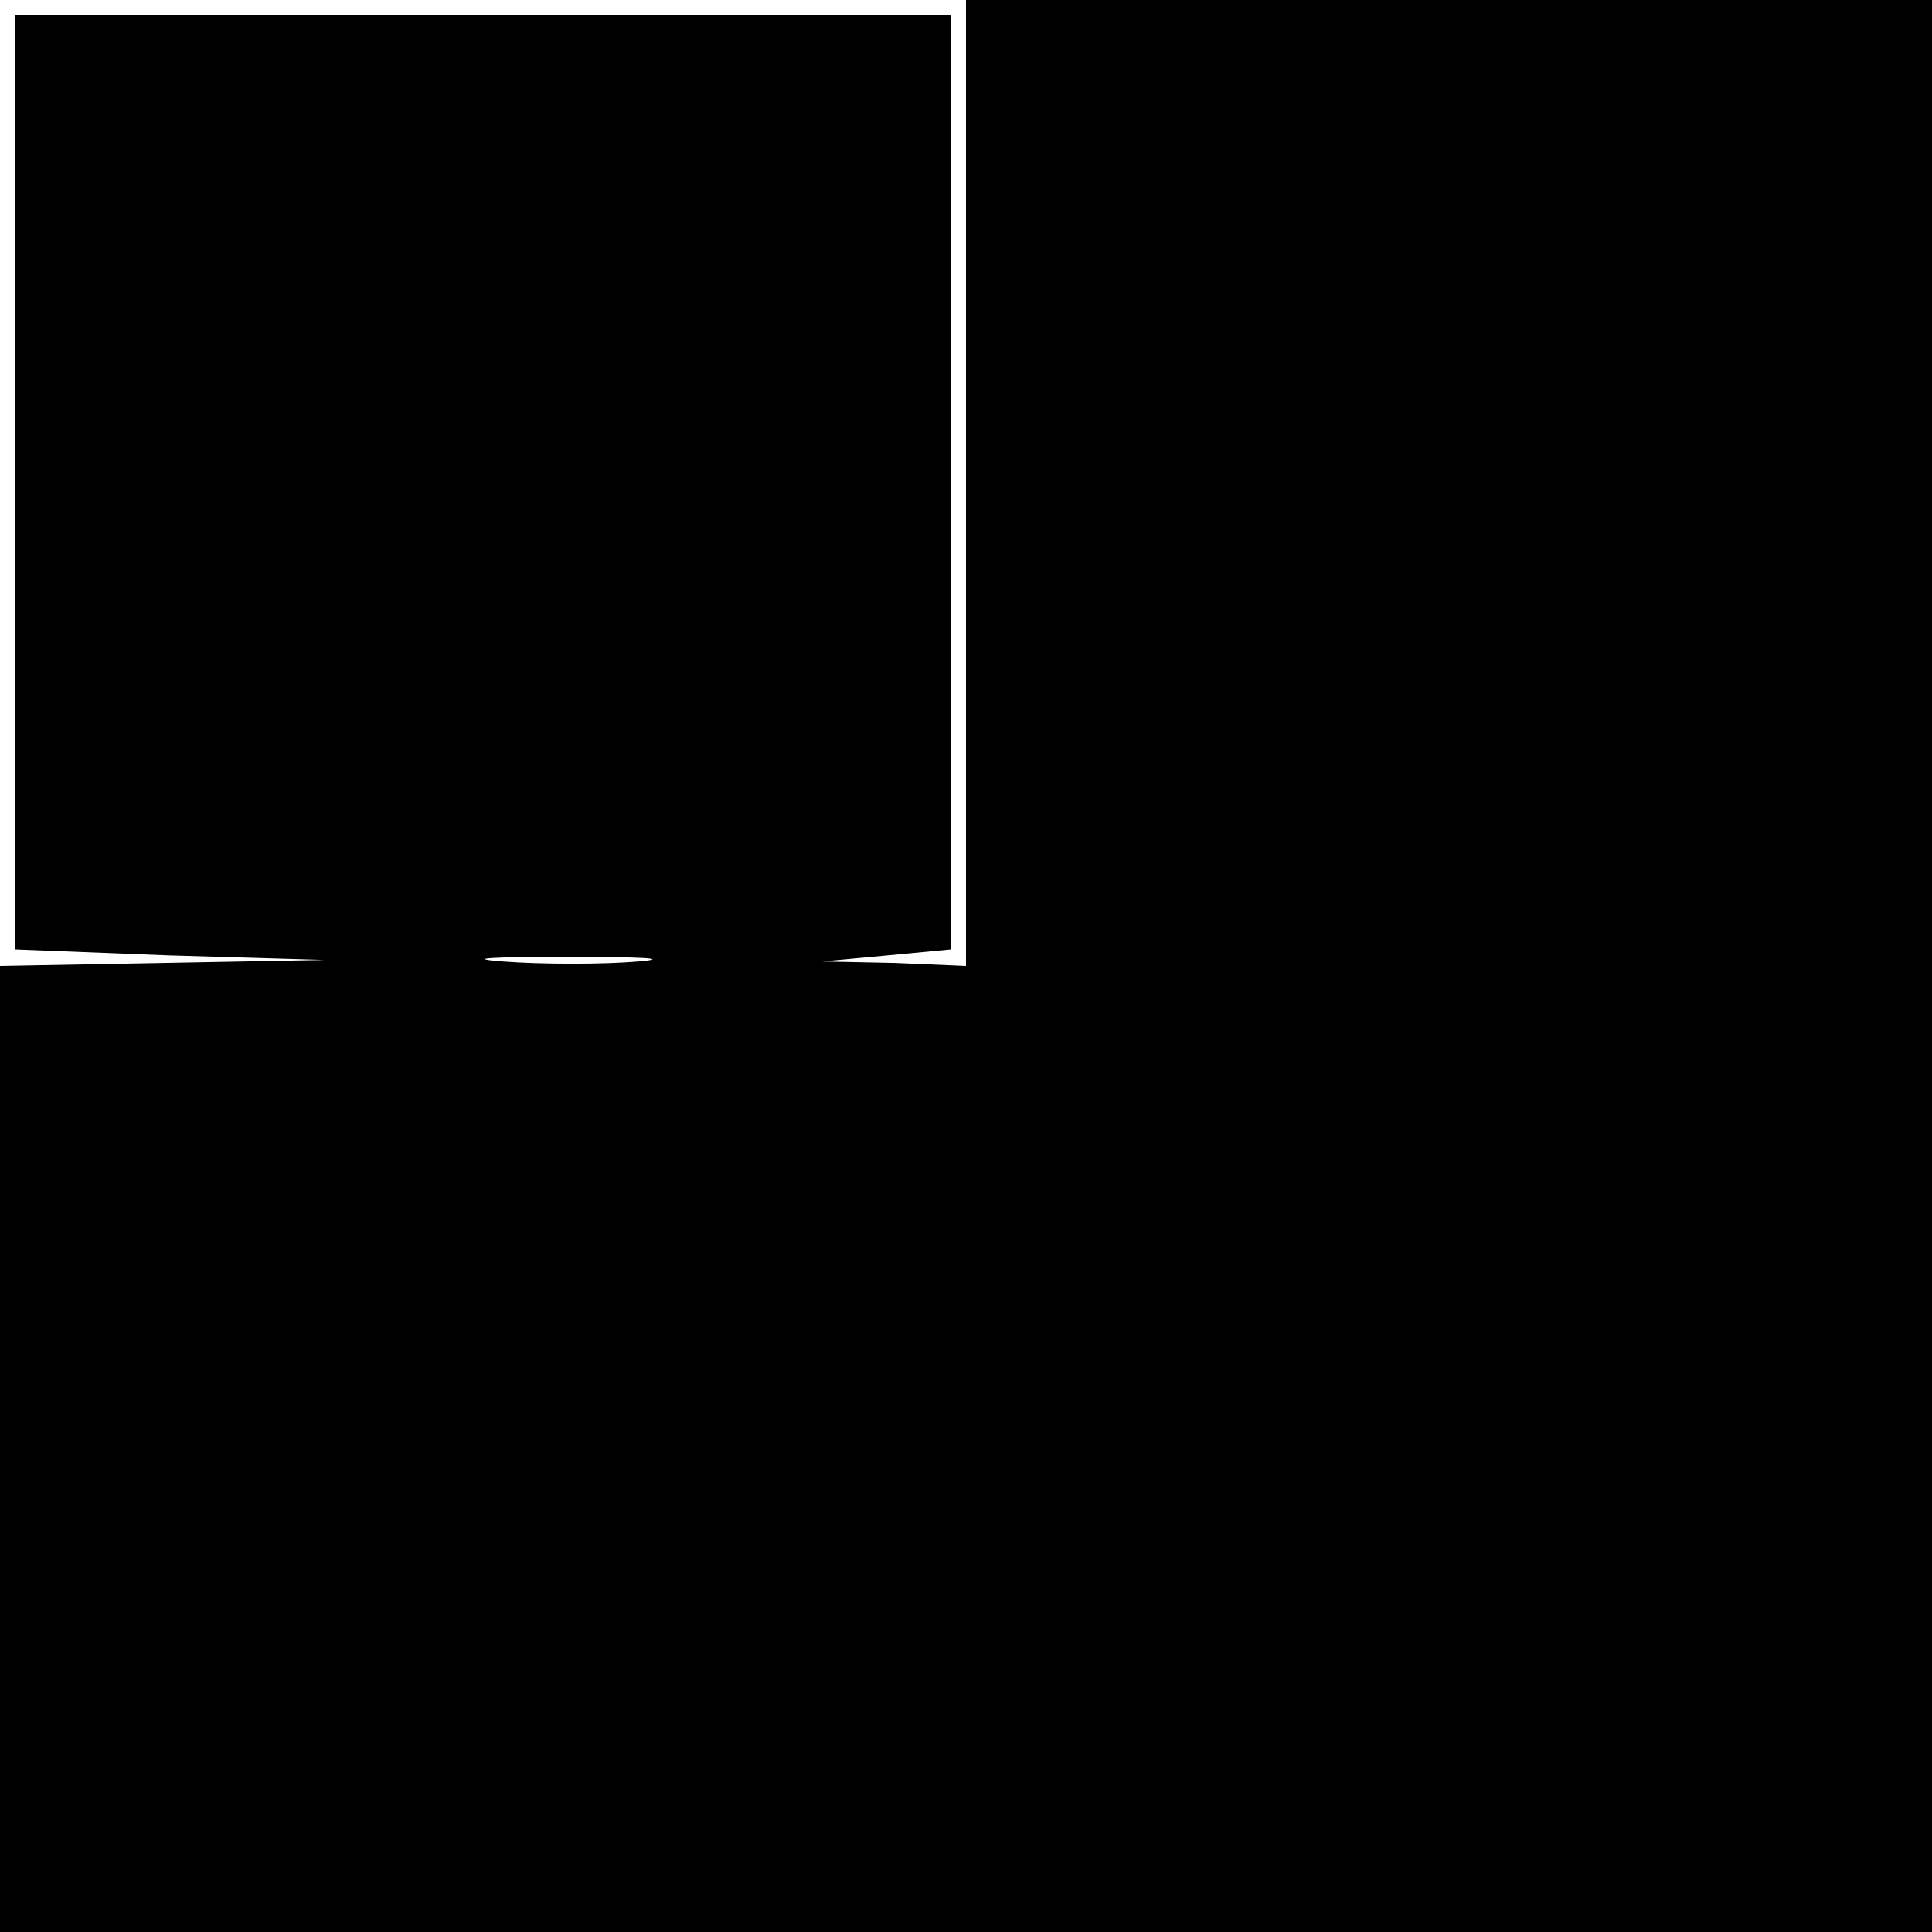
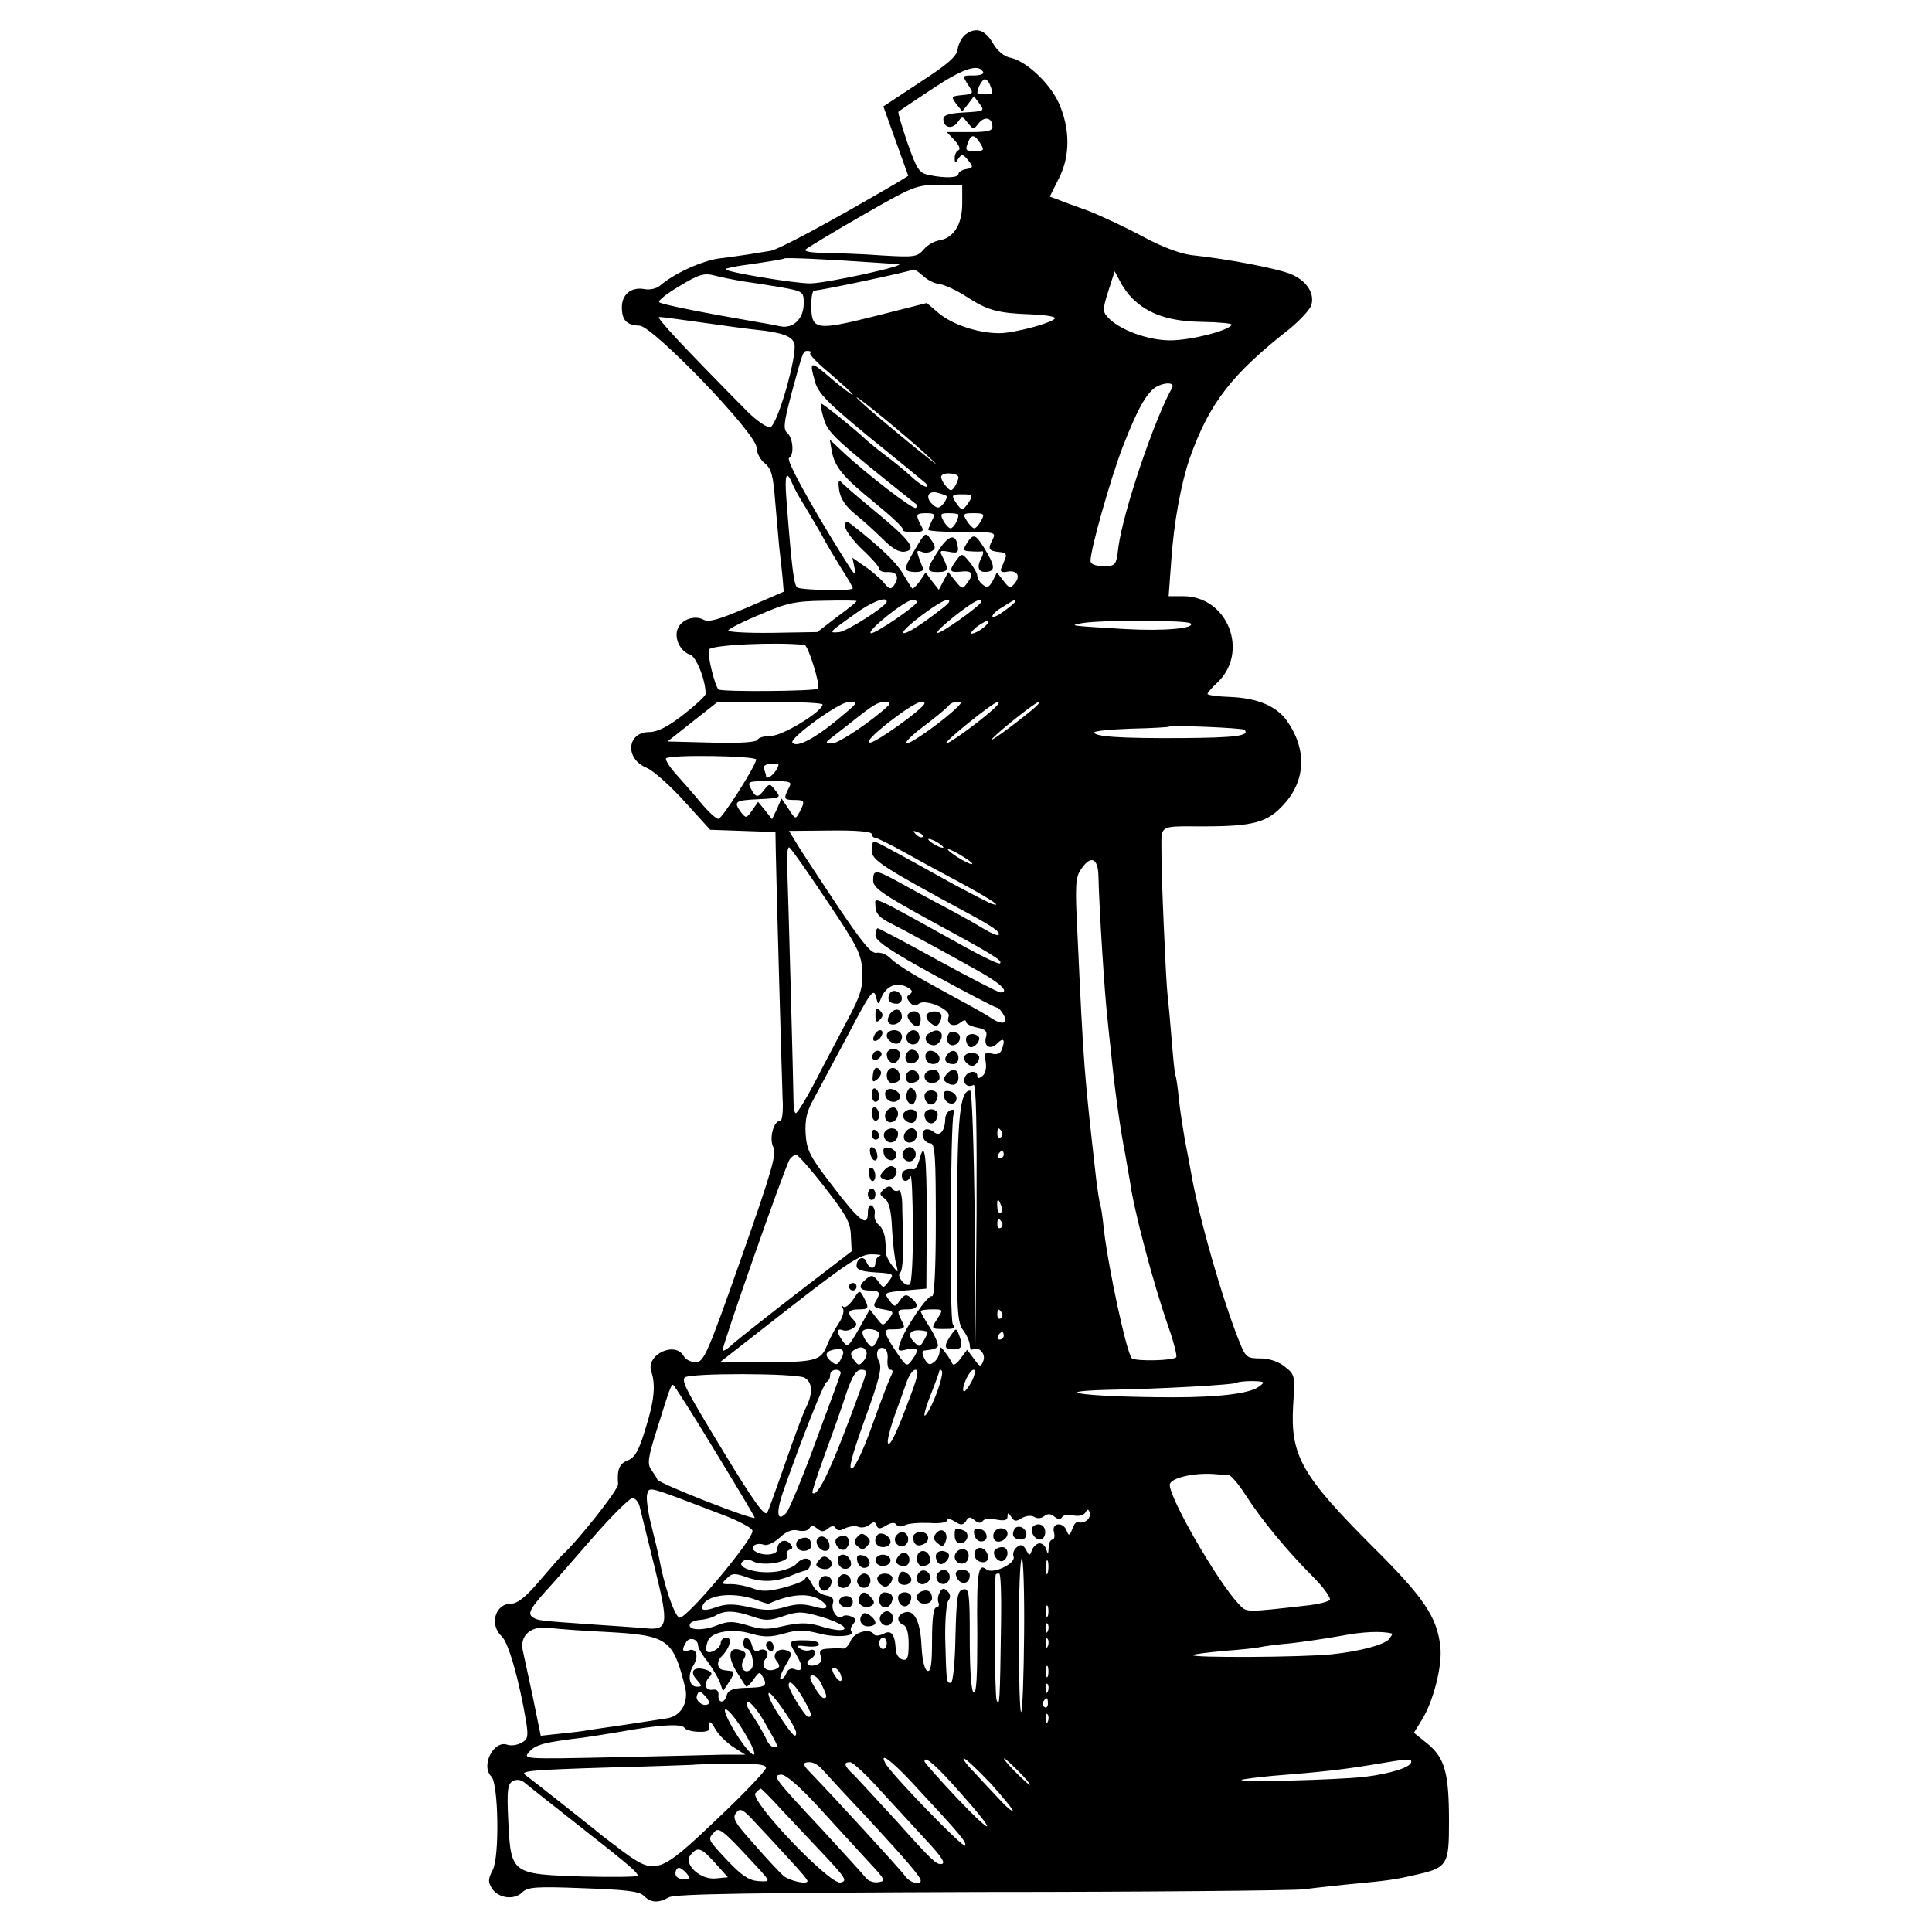
- <svg xmlns="http://www.w3.org/2000/svg" version="1.0" width="128pt" height="128pt" viewBox="0 0 128 128" preserveAspectRatio="xMidYMid meet">
-   <g transform="translate(0,128) scale(0.1,-0.1)" fill="#000000" stroke="none">
-     <path d="M640 960 l0 -320 -47 2 -48 1 43 4 42 4 0 310 0 309 -310 0 -310 0 0 -310 0 -309 102 -4 103 -3 -107 -2 -108 -2 0 -320 0 -320 640 0 640 0 0 640 0 640 -320 0 -320 0 0 -320z m-217 -317 c-23 -2 -64 -2 -90 0 -26 2 -7 3 42 3 50 0 71 -1 48 -3z" />
+ <svg xmlns="http://www.w3.org/2000/svg" version="1.0" width="512pt" height="512pt" viewBox="0 0 512 512" preserveAspectRatio="xMidYMid meet">
+   <g transform="translate(0,512) scale(0.1,-0.1)" fill="#000000" stroke="none">
+     <path d="M2558 5028 c-9 -7 -18 -24 -20 -38 -2 -19 -26 -40 -100 -88 l-97 -64 33 -92 33 -92 -31 -19 c-181 -106 -314 -177 -335 -180 -14 -2 -39 -6 -56 -9 -16 -2 -52 -8 -80 -11 -47 -7 -119 -40 -156 -72 -9 -8 -28 -12 -42 -9 -34 6 -59 -14 -59 -48 0 -34 12 -48 47 -49 37 -3 308 -284 310 -323 0 -14 10 -33 22 -42 17 -14 22 -32 27 -97 4 -44 9 -100 11 -125 3 -25 7 -61 9 -82 l3 -36 -97 -42 c-75 -32 -102 -40 -116 -32 -25 13 -61 -1 -69 -27 -8 -25 9 -58 34 -66 16 -5 41 -67 41 -104 0 -5 -27 -30 -59 -55 -41 -32 -69 -46 -90 -46 -60 0 -66 -71 -7 -95 17 -7 62 -47 100 -89 l68 -75 86 -3 87 -3 1 -55 c1 -64 15 -567 18 -652 2 -32 -1 -58 -6 -58 -18 0 -30 -47 -19 -69 10 -18 -3 -63 -85 -296 -89 -253 -99 -275 -120 -275 -13 0 -27 7 -32 16 -23 41 -101 4 -86 -41 12 -35 8 -78 -16 -153 -17 -57 -28 -75 -46 -82 -23 -9 -29 -24 -26 -63 2 -14 -110 -154 -147 -187 -4 -3 -30 -33 -60 -68 -37 -44 -60 -62 -77 -62 -42 0 -58 -56 -24 -87 18 -17 47 -120 65 -230 5 -35 4 -43 -14 -52 -11 -6 -27 -8 -36 -5 -36 14 -72 -55 -43 -84 19 -19 22 -211 4 -247 -13 -25 -13 -33 -2 -50 17 -26 59 -31 80 -10 14 14 36 16 161 11 113 -4 149 -8 161 -20 19 -19 38 -20 67 -4 16 9 226 12 827 14 443 0 828 4 855 7 28 4 79 9 115 13 106 10 123 12 175 24 92 20 95 26 95 143 0 129 -11 168 -57 206 l-36 29 21 34 c31 50 55 145 49 194 -8 78 -44 131 -177 263 -190 190 -221 243 -213 377 5 79 5 81 -22 102 -17 14 -42 22 -65 22 -35 0 -39 3 -55 43 -45 111 -110 338 -129 452 -3 17 -10 54 -16 84 -5 30 -13 79 -16 110 -3 31 -7 58 -9 61 -2 3 -6 46 -10 95 -4 50 -9 104 -11 120 -4 30 -17 327 -16 375 0 76 -10 70 110 70 134 0 171 10 215 59 58 64 60 146 8 220 -28 40 -79 61 -150 64 -34 1 -61 5 -61 8 0 3 11 16 25 29 87 81 29 230 -89 230 l-39 0 7 95 c7 102 26 204 49 271 52 146 111 222 264 342 28 23 54 51 58 63 10 32 -13 66 -55 83 -37 15 -168 40 -263 50 -30 4 -79 22 -130 50 -45 24 -109 54 -142 67 -33 12 -70 25 -81 30 l-22 8 24 48 c31 60 30 134 -1 202 -25 53 -86 109 -127 118 -17 3 -35 18 -47 39 -21 36 -46 43 -73 22z m47 -98 c4 -6 -7 -10 -25 -10 -30 0 -30 0 -15 -24 16 -24 16 -25 -15 -28 -29 -3 -30 -4 -16 -23 l16 -20 16 20 15 20 15 -20 c14 -19 13 -20 -41 -23 -39 -2 -55 -7 -55 -17 0 -23 22 -29 37 -10 13 18 13 18 28 -1 15 -18 15 -18 29 0 16 19 36 14 36 -10 0 -11 -14 -14 -60 -14 l-61 0 21 -22 c12 -13 16 -24 10 -26 -5 -2 -10 -11 -10 -20 0 -15 2 -15 10 -2 9 13 12 12 26 -5 14 -18 13 -20 -5 -23 -12 -2 -21 -8 -21 -13 0 -10 -34 -12 -77 -3 -27 5 -33 14 -58 85 -15 44 -26 81 -24 83 2 2 42 29 89 60 81 54 122 68 135 46z m19 -36 c9 -23 8 -24 -14 -24 -11 0 -20 2 -20 4 0 12 13 36 20 36 4 0 11 -7 14 -16z m-26 -154 c11 -18 10 -20 -13 -20 -27 0 -28 1 -19 24 8 21 17 20 32 -4z m-48 -159 c0 -56 -23 -92 -61 -98 -13 -2 -32 -13 -41 -24 -17 -20 -25 -21 -110 -16 -51 4 -120 6 -153 7 -36 0 -55 4 -50 9 6 5 73 46 150 90 134 77 143 81 203 81 l62 0 0 -49z m-245 -156 c28 -2 61 -4 75 -5 31 -2 -181 -49 -231 -51 -39 -1 -233 31 -226 38 2 2 17 5 33 8 92 13 119 18 122 20 3 3 113 -2 227 -10z m186 -58 c13 -2 46 -17 73 -35 54 -35 82 -42 168 -45 31 -1 60 -5 63 -9 9 -9 -103 -41 -147 -41 -55 0 -122 22 -159 52 l-33 28 -138 -35 c-156 -39 -168 -37 -168 29 0 22 3 39 8 39 18 0 256 51 260 55 3 3 15 -4 27 -15 12 -12 33 -22 46 -23z m-526 8 c22 -3 68 -10 103 -16 61 -11 62 -12 62 -43 0 -40 -27 -67 -61 -61 -13 3 -40 8 -59 11 -140 24 -256 47 -263 53 -4 4 20 23 54 43 51 31 65 35 92 28 18 -5 50 -11 72 -15z m1035 -45 c43 -43 100 -62 186 -63 46 -1 81 -4 78 -8 -10 -16 -109 -41 -163 -41 -59 0 -135 28 -165 61 -14 15 -14 22 1 69 l17 53 14 -26 c7 -15 22 -35 32 -45z m-1138 -65 c57 -8 121 -17 143 -19 67 -7 94 -17 100 -36 9 -29 -45 -219 -64 -222 -8 -2 -36 17 -61 42 -172 174 -243 250 -233 250 7 0 59 -7 115 -15z m285 -81 c-3 -3 21 -28 54 -55 32 -28 59 -52 59 -55 0 -3 -25 16 -55 41 -59 51 -61 50 -45 -7 9 -31 34 -56 142 -145 73 -59 139 -113 147 -120 9 -7 11 -13 6 -13 -6 0 -24 12 -41 28 -16 15 -46 39 -66 54 -20 15 -42 33 -50 40 -28 27 -116 98 -121 98 -3 0 -1 -16 5 -36 11 -41 25 -54 247 -231 2 -2 2 -6 -2 -9 -6 -6 -130 89 -195 150 l-33 31 5 -29 c8 -44 30 -70 115 -139 44 -36 77 -67 74 -71 -4 -3 8 -6 26 -6 28 0 31 2 21 19 -14 28 -13 31 15 31 22 0 24 -3 15 -19 -5 -11 -10 -22 -10 -25 0 -3 41 -6 90 -6 89 0 90 0 80 -21 -13 -24 -10 -29 19 -32 15 -1 20 -6 15 -17 -3 -8 -8 -20 -11 -27 -3 -8 3 -11 16 -8 26 5 37 -11 20 -31 -11 -14 -15 -13 -30 7 l-17 22 -11 -22 c-10 -18 -15 -20 -27 -10 -8 6 -14 17 -14 23 0 6 -9 22 -20 36 -20 24 -21 25 -35 6 -21 -28 -19 -34 10 -31 31 4 37 -5 19 -29 -13 -18 -14 -18 -32 4 l-19 24 -13 -24 -12 -23 -18 23 -17 23 -16 -24 c-9 -12 -18 -21 -20 -18 -2 2 -13 20 -25 40 -18 30 -59 69 -134 128 -16 12 -18 11 -18 -5 0 -9 20 -36 45 -60 25 -23 45 -46 45 -51 0 -6 10 -10 22 -9 25 1 32 -13 18 -34 -9 -13 -13 -12 -28 6 -9 11 -32 31 -50 43 l-33 23 6 -29 c5 -22 0 -18 -25 22 -94 150 -157 266 -149 271 14 8 11 52 -4 66 -12 10 -10 27 10 103 32 118 31 115 44 115 7 0 10 -3 6 -6z m959 -92 c-47 -84 -129 -326 -142 -421 -6 -50 -7 -51 -40 -51 -22 0 -34 5 -34 14 0 31 53 217 85 301 43 110 68 153 98 164 23 9 40 5 33 -7z m-651 -177 c33 -31 34 -32 5 -9 -76 60 -190 156 -190 161 0 5 130 -101 185 -152z m85 -60 c0 -5 -5 -17 -10 -25 -9 -13 -12 -12 -25 4 -8 10 -13 22 -10 25 6 11 45 7 45 -4z m-440 -17 c5 -13 21 -41 35 -63 13 -22 34 -57 45 -77 11 -21 34 -59 50 -85 17 -26 30 -49 30 -52 0 -8 -135 -5 -147 2 -9 6 -15 52 -29 235 -5 65 0 78 16 40z m408 -32 c3 -3 -1 -12 -8 -21 -10 -12 -16 -13 -26 -4 -22 18 -17 38 7 34 12 -3 24 -7 27 -9z m60 -16 c-7 -11 -15 -20 -18 -20 -3 0 -11 9 -18 20 -11 18 -10 20 18 20 28 0 29 -2 18 -20z m-28 -34 c0 -13 -13 -36 -21 -36 -4 0 -13 9 -19 20 -9 18 -8 20 15 20 14 0 25 -2 25 -4z m60 -16 c-6 -11 -14 -20 -18 -20 -4 0 -13 9 -20 20 -11 18 -10 20 18 20 28 0 30 -2 20 -20z m-330 -213 c0 -2 -23 -21 -52 -42 l-52 -40 -118 -2 c-65 -1 -118 2 -118 6 0 4 37 23 83 42 71 31 94 36 170 37 48 1 87 1 87 -1z m80 -1 c0 -12 -104 -78 -125 -81 -30 -3 -30 -2 38 46 44 33 87 50 87 35z m80 -1 c0 -10 -112 -86 -122 -83 -13 5 91 88 110 88 6 0 12 -2 12 -5z m70 -15 c-56 -44 -101 -73 -106 -67 -8 7 98 87 116 87 10 0 7 -7 -10 -20z m100 15 c0 -9 -111 -88 -116 -82 -3 3 19 23 48 46 49 38 68 48 68 36z m90 1 c0 -3 -13 -14 -30 -26 -16 -12 -30 -18 -30 -13 0 5 12 16 28 25 30 19 32 20 32 14z m-86 -71 c-10 -8 -23 -14 -29 -14 -5 -1 1 8 15 19 14 10 27 17 29 14 3 -2 -4 -11 -15 -19z m551 13 c14 -13 -69 -21 -174 -15 -150 9 -150 9 -111 16 47 8 277 8 285 -1z m-1023 -57 c10 -1 43 -109 36 -116 -7 -7 -258 -9 -264 -2 -10 10 -31 96 -25 106 8 12 174 20 253 12z m48 -158 c-1 -19 -106 -83 -136 -83 -18 0 -34 -5 -36 -10 -2 -7 -46 -10 -121 -8 l-118 3 67 53 66 52 139 0 c76 0 139 -3 139 -7z m60 -23 c-73 -63 -128 -94 -140 -78 -9 11 124 108 150 108 24 0 24 -1 -10 -30z m115 21 c-40 -39 -132 -101 -149 -101 -19 1 -19 2 -5 13 9 7 31 24 50 39 64 51 74 57 94 58 12 0 15 -3 10 -9z m95 5 c0 -12 -132 -107 -145 -104 -10 2 10 22 52 55 59 46 93 63 93 49z m88 -9 c-36 -36 -122 -97 -135 -97 -8 0 12 21 46 46 33 25 63 50 66 55 4 5 13 9 21 9 13 0 13 -2 2 -13z m96 -5 c-36 -33 -117 -92 -126 -92 -12 0 124 109 136 110 6 0 1 -8 -10 -18z m99 -5 c-55 -45 -118 -90 -103 -74 24 25 114 96 123 97 5 0 -4 -10 -20 -23z m565 -51 c15 -16 -23 -21 -166 -22 -165 -1 -232 4 -232 15 0 4 44 8 97 10 54 1 99 4 100 5 5 5 195 -3 201 -8z m-1294 -79 c-3 -20 -90 -156 -100 -157 -7 0 -27 19 -47 43 -19 23 -49 57 -66 76 -17 19 -28 37 -26 41 7 11 240 7 239 -3z m53 -28 c-11 -17 -27 -26 -27 -15 0 2 -2 10 -5 18 -3 8 3 13 19 14 22 2 23 0 13 -17z m33 -48 c-14 -28 -13 -31 15 -31 28 0 29 -3 14 -32 -11 -20 -11 -20 -29 8 l-19 28 -12 -28 -13 -27 -18 23 -19 23 -16 -23 c-15 -21 -16 -21 -29 -5 -21 29 -17 32 46 35 59 3 61 4 45 23 -14 19 -16 19 -29 3 -17 -23 -23 -23 -36 2 -10 19 -8 20 50 20 57 0 60 -1 50 -19z m220 -121 c0 -5 4 -10 9 -10 4 0 41 -18 82 -41 41 -23 108 -59 149 -81 77 -42 112 -65 75 -52 -11 5 -54 27 -95 49 -171 95 -208 115 -214 115 -3 0 -6 -11 -6 -24 0 -25 27 -43 255 -166 67 -36 88 -51 81 -58 -3 -2 -20 5 -38 16 -18 11 -62 36 -98 55 -36 19 -90 48 -122 66 -67 37 -74 38 -74 8 0 -20 23 -36 154 -108 166 -90 190 -105 182 -112 -3 -3 -43 16 -90 42 -265 147 -240 135 -240 109 0 -17 10 -29 33 -41 42 -21 178 -95 250 -136 52 -30 72 -51 48 -51 -5 0 -79 38 -165 85 -85 47 -157 85 -160 85 -3 0 -6 -9 -6 -19 0 -14 39 -41 156 -105 86 -47 161 -86 165 -86 5 0 13 -9 19 -20 13 -24 -5 -27 -35 -7 -11 8 -54 32 -95 54 -107 58 -152 85 -172 105 -9 9 -25 15 -35 13 -14 -3 -39 28 -108 131 -49 74 -98 148 -107 164 l-17 28 110 1 c68 1 109 -3 109 -9z m135 -8 c-3 -3 -11 0 -18 7 -9 10 -8 11 6 5 10 -3 15 -9 12 -12z m55 -28 c0 -2 -9 0 -20 6 -11 6 -20 13 -20 16 0 2 9 0 20 -6 11 -6 20 -13 20 -16z m-308 -142 c82 -122 91 -141 93 -186 2 -43 -4 -64 -40 -131 -23 -44 -62 -117 -85 -162 -24 -46 -47 -83 -51 -83 -3 0 -6 12 -6 28 0 32 -14 553 -17 629 -1 29 1 50 6 47 5 -3 50 -67 100 -142z m360 118 c18 -11 29 -20 23 -20 -5 0 -23 9 -40 20 -39 26 -25 26 17 0z m359 -52 c2 -84 16 -311 24 -378 2 -19 6 -62 10 -95 8 -84 24 -200 37 -264 5 -30 11 -64 13 -75 10 -73 61 -267 102 -384 14 -40 23 -76 20 -79 -9 -9 -104 -11 -117 -3 -13 8 -63 239 -75 345 -3 32 -8 62 -10 65 -1 3 -6 32 -10 65 -32 284 -33 290 -50 658 -6 118 -5 141 9 162 26 40 46 32 47 -17z m-502 -297 c9 -6 10 -10 2 -16 -9 -5 -9 -10 0 -21 8 -10 15 -11 24 -4 17 14 86 -15 79 -34 -8 -20 14 -30 31 -16 9 7 15 8 15 2 0 -5 13 -12 29 -15 23 -5 28 -10 24 -25 -7 -26 12 -36 31 -16 16 16 21 8 10 -19 -3 -9 -13 -13 -26 -9 -18 4 -20 2 -16 -21 3 -16 0 -31 -8 -38 -10 -8 -14 -8 -14 0 0 16 -27 13 -33 -4 -7 -16 8 -29 23 -20 7 4 9 -112 8 -342 l-3 -348 -2 338 c-2 185 -7 337 -12 337 -27 0 -34 -68 -35 -337 -1 -249 1 -279 17 -299 9 -12 17 -30 17 -39 0 -9 4 -14 8 -11 16 9 35 -12 28 -30 -7 -18 -9 -17 -25 5 l-18 24 -18 -24 c-9 -13 -19 -19 -21 -13 -3 6 -11 20 -19 30 -12 16 -14 17 -15 3 0 -9 -6 -22 -14 -28 -12 -10 -17 -8 -26 8 -7 14 -7 21 0 22 25 3 29 4 35 11 3 3 -5 24 -19 47 -14 22 -26 43 -26 46 0 3 14 5 30 5 30 0 30 0 14 -25 -17 -26 -16 -27 16 -27 30 0 32 1 25 13 -9 13 -6 534 2 556 4 11 2 14 -8 11 -8 -3 -14 -13 -14 -24 -1 -32 -15 -47 -30 -34 -8 7 -19 9 -24 6 -14 -9 -2 -36 15 -36 12 0 14 -37 14 -206 0 -127 -4 -203 -10 -199 -10 6 -73 -86 -85 -125 -7 -21 -5 -22 19 -16 29 7 33 -1 13 -28 -13 -18 -15 -17 -34 10 -38 55 -44 71 -25 71 40 0 43 2 32 22 -14 28 -13 31 15 31 28 0 32 12 10 30 -13 11 -18 10 -30 -6 -13 -19 -14 -19 -29 1 -14 19 -13 20 42 25 l57 5 1 183 c0 171 -5 216 -20 157 -4 -14 -10 -24 -14 -24 -20 3 -32 -3 -32 -16 0 -18 16 -20 23 -2 3 6 6 -54 6 -135 1 -81 -3 -149 -8 -152 -12 -8 -37 24 -25 32 5 4 8 37 7 75 0 37 -2 85 -2 108 -1 22 -5 38 -10 34 -5 -3 -13 -1 -16 5 -5 8 -11 7 -22 -1 -13 -12 -13 -14 1 -25 12 -8 18 -32 20 -80 2 -38 7 -80 11 -94 6 -24 6 -24 -9 -6 -9 11 -16 25 -17 30 0 6 -2 24 -3 40 -1 15 -8 33 -17 40 -8 6 -13 18 -11 28 2 9 -2 19 -7 23 -7 4 -11 -4 -11 -19 0 -40 -22 -23 -95 73 -59 76 -67 93 -70 136 -2 37 3 60 20 90 12 22 53 99 91 170 59 113 69 127 75 105 6 -24 7 -24 14 -5 14 34 44 45 74 26z m246 -380 c3 -5 2 -12 -3 -15 -5 -3 -9 1 -9 9 0 17 3 19 12 6z m5 -61 c0 -5 -5 -10 -11 -10 -5 0 -7 5 -4 10 3 6 8 10 11 10 2 0 4 -4 4 -10z m-474 -87 c57 -73 68 -93 69 -128 l2 -41 -155 -119 c-85 -66 -161 -126 -168 -134 -8 -7 -17 -12 -19 -10 -4 5 165 487 178 507 5 6 12 12 17 12 4 0 39 -39 76 -87z m467 -48 c4 -8 3 -16 -1 -19 -4 -3 -9 4 -9 15 -2 23 3 25 10 4z m2 -44 c3 -5 2 -12 -3 -15 -5 -3 -9 1 -9 9 0 17 3 19 12 6z m-323 -89 c-7 -2 -12 -10 -12 -18 0 -19 -16 -18 -24 2 -7 18 -26 10 -26 -11 0 -10 16 -15 50 -17 49 -3 50 -4 36 -23 -15 -20 -15 -20 -29 0 -13 16 -17 17 -31 6 -23 -19 -20 -31 9 -31 27 0 30 -6 15 -30 -7 -12 -3 -16 21 -20 28 -5 29 -6 15 -25 -16 -20 -16 -20 -33 2 l-18 23 -29 -52 c-27 -47 -30 -50 -42 -33 -17 23 -18 36 -1 30 6 -3 19 -1 27 5 12 7 12 12 2 22 -19 19 -14 28 13 28 28 0 29 3 14 32 -11 20 -11 20 -28 -6 -10 -14 -21 -23 -26 -19 -4 5 -5 2 -1 -5 4 -6 -1 -24 -12 -40 -10 -15 -24 -41 -31 -59 -16 -39 -30 -43 -170 -43 l-113 0 183 143 c154 120 189 143 218 143 19 0 29 -2 23 -4z m323 -151 c3 -5 2 -12 -3 -15 -5 -3 -9 1 -9 9 0 17 3 19 12 6z m-325 -56 c0 -5 -5 -17 -10 -25 -8 -13 -11 -12 -24 5 -8 11 -12 23 -10 27 7 11 44 5 44 -7z m128 6 c1 -1 -2 -11 -9 -22 -10 -19 -13 -20 -26 -6 -25 24 -6 39 35 28z m202 -11 c0 -5 -5 -10 -11 -10 -5 0 -7 5 -4 10 3 6 8 10 11 10 2 0 4 -4 4 -10z m-431 -61 c-8 -16 -13 -18 -25 -8 -19 15 -18 27 4 32 26 6 33 -2 21 -24z m66 21 c4 -6 1 -18 -6 -26 -12 -14 -14 -14 -26 2 -10 14 -10 19 0 26 16 10 25 10 32 -2z m57 -24 c-1 -14 2 -26 8 -26 7 0 7 -6 1 -17 -5 -10 -27 -67 -48 -126 -21 -60 -45 -113 -54 -118 -12 -6 -3 29 32 127 39 107 47 139 39 155 -12 22 -4 42 13 36 7 -2 11 -16 9 -31z m-125 -38 c-2 -7 -32 -89 -67 -183 -34 -93 -69 -176 -76 -184 -24 -26 -28 -2 -10 52 49 140 109 292 117 295 5 2 9 10 9 18 0 8 7 14 16 14 9 0 14 -6 11 -12z m59 -25 c-80 -221 -119 -304 -133 -289 -2 1 13 47 33 102 20 54 46 127 57 162 15 44 26 62 39 62 16 0 16 -3 4 -37z m128 -29 c-39 -105 -56 -140 -61 -128 -2 7 6 38 17 70 12 33 27 74 33 92 6 17 16 32 23 32 10 0 6 -18 -12 -66z m70 9 c-9 -26 -23 -55 -31 -63 -7 -8 -2 14 12 50 14 35 25 66 25 69 0 2 3 2 6 -2 3 -3 -2 -27 -12 -54z m91 26 c-9 -17 -19 -29 -21 -26 -8 7 15 57 26 57 6 0 4 -13 -5 -31z m-443 10 c21 -12 23 -40 5 -77 -8 -15 -33 -83 -57 -152 -24 -69 -45 -127 -47 -129 -7 -9 -34 27 -114 159 -99 163 -112 187 -105 199 8 13 295 12 318 0z m1204 -24 c-24 -18 -106 -28 -226 -28 -131 0 -251 6 -255 13 -2 3 38 6 88 7 124 2 331 13 336 19 2 2 20 4 40 4 33 -1 35 -2 17 -15z m-1442 -169 c58 -95 106 -175 106 -178 0 -9 -255 91 -258 101 -1 4 -9 16 -16 26 -11 15 -9 32 15 107 33 106 37 118 43 118 2 0 52 -78 110 -174z m1362 -65 c7 -1 27 -25 45 -53 41 -64 108 -146 179 -217 29 -29 48 -57 44 -61 -5 -5 -29 -11 -54 -14 -178 -20 -165 -20 -189 5 -55 59 -181 277 -181 314 0 18 66 34 125 28 11 -1 25 -2 31 -2z m-1339 -106 c39 -15 74 -33 77 -41 7 -18 -174 -234 -193 -231 -13 2 -42 88 -54 157 -3 14 -12 53 -21 88 -9 35 -14 72 -11 82 7 21 -5 24 202 -55z m-222 23 c3 -13 21 -85 40 -162 38 -154 36 -167 -26 -161 -19 2 -81 6 -139 10 -141 10 -144 10 -158 19 -14 9 -8 22 33 68 17 18 72 81 124 141 51 59 100 107 107 107 7 0 16 -10 19 -22z m1184 -38 c-7 -5 -17 -6 -21 -4 -5 3 -12 -5 -16 -17 -7 -19 -10 -20 -15 -6 -9 25 -41 22 -34 -3 3 -11 1 -20 -4 -20 -5 0 -10 -10 -10 -22 -1 -17 -2 -19 -6 -5 -2 9 -10 17 -18 17 -7 0 -16 -8 -20 -17 -6 -17 -7 -17 -16 0 -8 14 -14 15 -24 7 -8 -6 -12 -17 -9 -25 7 -18 -55 -48 -72 -34 -22 18 -26 -8 -24 -172 0 -110 -2 -159 -10 -154 -6 4 -10 58 -10 141 0 124 -2 135 -17 132 -16 -3 -18 -18 -21 -126 -1 -70 -7 -122 -12 -122 -12 0 -12 2 -15 115 -1 50 3 96 8 103 7 9 6 17 -2 25 -9 9 -14 9 -20 -2 -5 -8 -7 -20 -4 -28 3 -7 0 -13 -6 -13 -7 0 -11 -30 -11 -86 0 -64 -3 -85 -12 -82 -8 3 -14 28 -16 68 -3 65 -20 97 -47 86 -19 -7 -19 -25 -1 -32 9 -4 14 -21 14 -50 0 -37 -3 -45 -16 -42 -9 2 -17 13 -18 25 -2 42 -12 55 -33 43 -11 -5 -22 -6 -25 -1 -11 17 -51 6 -61 -16 -5 -13 -14 -22 -20 -22 -5 1 -23 1 -38 0 -23 -1 -27 -5 -22 -20 4 -13 0 -20 -15 -24 -21 -5 -28 7 -10 18 15 9 12 28 -3 22 -8 -3 -20 -1 -28 5 -10 7 -5 8 19 5 17 -2 32 0 32 5 0 8 -12 11 -45 11 -34 0 -36 -4 -16 -36 21 -35 20 -50 -5 -40 -8 3 -17 -2 -20 -11 -3 -9 -10 -16 -15 -16 -4 0 1 16 12 35 19 32 19 35 4 41 -23 9 -42 -11 -26 -29 9 -12 8 -16 -5 -21 -24 -9 -40 9 -25 28 13 16 -1 32 -20 21 -6 -4 -13 2 -16 14 -6 24 -23 28 -23 6 0 -8 4 -15 9 -15 13 0 22 -43 12 -53 -16 -16 -32 2 -21 24 9 15 7 21 -5 25 -32 13 -39 -12 -15 -53 13 -21 25 -40 27 -42 2 -3 11 6 20 18 14 21 17 22 25 6 13 -23 6 -27 -46 -28 -34 -1 -46 -6 -50 -19 -5 -23 -24 -23 -22 0 1 11 -5 16 -16 14 -20 -3 -24 18 -7 35 8 8 5 13 -10 18 -32 10 -45 -4 -25 -26 15 -17 15 -19 1 -19 -21 0 -26 30 -9 57 15 25 7 47 -14 39 -16 -6 -18 3 -5 23 9 14 31 7 31 -10 0 -6 11 -25 25 -42 13 -18 28 -43 33 -56 l8 -23 17 26 c10 14 13 27 7 27 -5 1 -15 2 -22 3 -17 2 -21 22 -5 37 22 23 28 49 12 49 -8 0 -15 -6 -15 -14 0 -14 -29 -31 -37 -22 -3 2 -2 14 2 25 8 27 65 37 118 21 32 -9 49 -9 85 1 35 10 54 10 93 0 44 -12 99 -7 85 6 -3 4 -1 12 5 19 9 11 7 15 -5 20 -9 4 -20 4 -23 0 -11 -11 -31 14 -26 34 4 13 -1 19 -18 22 -12 2 -27 12 -33 23 -17 30 -17 30 -24 19 -4 -5 -30 -15 -58 -22 -39 -10 -57 -10 -80 -1 -16 6 -41 11 -57 11 -25 -1 -26 1 -11 15 13 14 21 14 48 5 42 -16 79 -15 119 1 18 8 37 14 42 15 6 0 11 8 13 16 4 20 -22 21 -38 1 -6 -7 -30 -17 -53 -20 -49 -7 -106 10 -90 26 7 7 17 8 29 1 28 -14 101 -1 90 17 -4 5 0 11 6 14 10 3 10 7 1 17 -13 14 -33 5 -33 -16 0 -15 -37 -19 -59 -5 -17 11 3 25 24 17 8 -3 27 6 41 19 18 17 34 23 49 19 13 -3 26 -1 30 6 5 8 10 8 21 -1 11 -9 17 -9 28 0 10 8 16 9 21 1 4 -7 12 -7 25 0 10 5 26 7 34 4 9 -4 23 -1 30 5 11 9 15 9 19 -1 3 -10 9 -11 25 -1 13 8 23 9 27 3 4 -6 13 -7 23 -2 9 5 38 7 65 6 26 -2 47 1 47 7 0 5 9 4 20 -3 17 -11 22 -10 30 1 7 12 11 12 23 2 10 -8 17 -8 21 -2 4 6 20 8 36 4 22 -4 30 -2 30 8 0 11 2 11 10 -1 7 -12 13 -13 28 -3 11 6 24 8 33 3 8 -5 19 -4 26 2 9 7 17 7 27 -1 10 -8 16 -9 21 -1 3 5 17 7 30 4 13 -3 26 0 31 7 6 11 9 10 12 0 2 -7 -2 -17 -9 -21z m-165 -300 c-1 -110 -4 -203 -8 -207 -3 -3 -6 87 -6 200 0 114 3 207 8 207 4 0 7 -90 6 -200z m63 163 c-3 -10 -5 -4 -5 12 0 17 2 24 5 18 2 -7 2 -21 0 -30z m-124 -126 c-3 -221 -4 -233 -12 -212 -5 15 -7 318 -2 333 1 1 4 2 9 2 4 0 6 -55 5 -123z m-646 52 c16 -6 29 -10 30 -9 60 27 111 30 141 7 23 -18 12 -25 -23 -14 -26 7 -45 7 -75 -2 -32 -9 -53 -10 -95 0 -40 9 -61 9 -86 0 -34 -12 -45 -9 -35 8 17 27 87 32 143 10z m770 -41 c-3 -7 -5 -2 -5 12 0 14 2 19 5 13 2 -7 2 -19 0 -25z m-783 -2 c34 -12 46 -11 82 1 39 13 49 13 98 -1 55 -16 83 -36 50 -36 -9 0 -34 5 -55 12 -30 8 -51 8 -92 -1 -42 -10 -60 -10 -97 2 -38 11 -50 11 -79 0 -36 -15 -78 -14 -73 2 1 6 14 11 27 12 14 1 33 6 42 12 24 14 51 13 97 -3z m783 -38 c-3 -8 -6 -5 -6 6 -1 11 2 17 5 13 3 -3 4 -12 1 -19z m-1167 -3 c161 -9 174 -19 206 -148 9 -40 -12 -76 -50 -81 -17 -3 -67 -10 -111 -17 -44 -6 -87 -13 -96 -14 -8 -2 -40 -6 -71 -9 l-55 -6 -21 103 c-12 56 -24 112 -27 125 -7 39 23 64 70 58 22 -3 92 -8 155 -11z m2079 -4 c2 -1 -2 -7 -8 -15 -13 -15 -76 -32 -151 -40 -74 -8 -377 -10 -369 -2 2 2 40 7 84 11 44 3 87 8 95 10 8 2 44 7 80 10 35 4 96 13 135 20 57 11 106 13 134 6z m-1339 -26 c0 -8 -4 -15 -10 -15 -5 0 -10 7 -10 15 0 8 5 15 10 15 6 0 10 -7 10 -15z m427 -7 c-3 -8 -6 -5 -6 6 -1 11 2 17 5 13 3 -3 4 -12 1 -19z m0 -80 c-3 -7 -5 -2 -5 12 0 14 2 19 5 13 2 -7 2 -19 0 -25z m-550 7 c9 -24 -1 -27 -15 -5 -8 13 -8 20 -2 20 6 0 13 -7 17 -15z m-49 -30 c14 -30 15 -35 5 -35 -5 0 -16 14 -25 30 -13 22 -14 30 -4 30 7 0 18 -11 24 -25z m-50 -35 c24 -43 26 -50 14 -50 -8 0 -52 71 -52 84 0 17 17 2 38 -34z m649 18 c-3 -8 -6 -5 -6 6 -1 11 2 17 5 13 3 -3 4 -12 1 -19z m-899 -33 c-11 -11 -37 7 -31 22 5 13 8 13 21 -1 9 -9 13 -18 10 -21z m232 -77 c0 -17 -11 -6 -44 44 -19 28 -32 56 -29 61 5 9 72 -88 73 -105z m667 77 c0 -8 -4 -12 -9 -9 -5 3 -6 10 -3 15 9 13 12 11 12 -6z m-752 -47 c39 -68 39 -68 26 -68 -7 0 -16 10 -21 23 -6 12 -21 39 -35 60 -16 23 -21 37 -13 37 7 0 27 -24 43 -52z m-53 -28 c20 -33 32 -60 25 -60 -7 0 -29 27 -49 60 -20 33 -32 60 -25 60 7 0 29 -27 49 -60z m805 28 c-3 -8 -6 -5 -6 6 -1 11 2 17 5 13 3 -3 4 -12 1 -19z m-835 -67 l33 -21 -55 0 c-30 -1 -163 -4 -295 -7 -239 -5 -240 -5 -222 15 17 19 41 25 142 37 22 3 65 10 95 15 104 19 167 23 174 11 8 -12 67 -15 65 -3 -4 23 4 24 16 1 8 -15 29 -36 47 -48z m474 -94 c133 -143 145 -158 142 -168 -3 -10 -192 185 -211 217 -19 34 15 9 69 -49z m129 -28 c99 -111 93 -121 -9 -14 -47 50 -85 93 -86 97 -1 17 30 -9 95 -83z m81 24 c34 -38 60 -70 58 -72 -2 -2 -18 11 -35 30 -18 19 -48 51 -67 72 -20 20 -32 37 -28 37 5 0 37 -30 72 -67z m74 32 c19 -19 32 -35 29 -35 -3 0 -20 16 -39 35 -19 19 -32 35 -29 35 3 0 20 -16 39 -35z m1040 26 c0 -14 -52 -31 -124 -40 -74 -8 -334 -15 -326 -8 3 2 41 7 85 11 129 10 186 17 260 29 94 16 105 17 105 8z m-1710 -16 c0 -7 -58 -68 -129 -135 -154 -147 -164 -150 -251 -86 -30 23 -57 43 -60 46 -4 4 -181 144 -199 157 -13 10 27 13 225 19 120 3 220 7 221 7 1 1 44 2 97 3 70 1 96 -2 96 -11z m149 -4 c9 -10 62 -68 119 -128 105 -114 142 -157 142 -167 0 -14 -30 -5 -42 13 -11 16 -192 213 -250 273 -22 22 -22 28 -2 28 9 0 24 -8 33 -19z m156 -58 c39 -42 91 -99 117 -127 46 -49 56 -66 41 -66 -13 0 -26 12 -118 115 -50 54 -100 109 -112 121 -26 24 -29 34 -10 34 7 0 44 -34 82 -77z m-163 -45 c46 -50 104 -114 130 -142 44 -47 46 -51 26 -54 -12 -2 -27 3 -33 11 -6 8 -58 65 -115 127 -130 139 -134 145 -110 147 12 1 50 -32 102 -89z m-647 -39 c144 -113 165 -131 165 -140 0 -3 -65 -4 -145 -2 -190 6 -191 7 -198 146 -4 83 -2 99 12 107 10 5 21 4 31 -4 8 -7 69 -55 135 -107z m547 34 c29 -31 81 -86 115 -122 55 -59 59 -66 40 -70 -30 -4 -241 217 -225 237 6 6 12 12 14 12 2 0 27 -25 56 -57z m24 -135 c24 -26 44 -49 44 -53 0 -10 -47 0 -64 14 -9 8 -44 45 -77 83 -53 59 -59 70 -48 84 11 14 18 10 57 -33 25 -26 64 -69 88 -95z m-68 -40 c11 -14 9 -15 -20 -13 -24 2 -44 16 -80 54 -54 58 -53 56 -35 76 10 12 21 5 67 -43 30 -32 61 -65 68 -74z m-133 35 l34 -38 -31 -3 c-42 -5 -88 38 -68 62 19 23 28 20 65 -21z m-75 -28 c10 -13 9 -15 -9 -15 -12 0 -21 6 -21 15 0 8 4 15 9 15 5 0 14 -7 21 -15z" />
+     <path d="M2224 3820 c4 -23 18 -43 44 -64 20 -16 53 -46 72 -65 24 -24 42 -35 57 -33 34 5 17 29 -79 108 -46 38 -87 73 -91 79 -5 5 -6 -6 -3 -25z" />
+     <path d="M2426 3666 c-33 -56 -33 -60 -1 -62 15 0 24 4 21 10 -19 48 -19 49 -4 44 8 -4 21 -3 28 2 10 6 10 12 -2 29 -15 22 -16 21 -42 -23z" />
+     <path d="M2487 3661 c-33 -50 -33 -57 -2 -57 28 0 30 7 14 38 -10 19 -9 20 15 16 23 -5 27 -2 24 15 -5 34 -24 30 -51 -12z" />
+     <path d="M2562 3680 c-11 -18 -10 -20 10 -21 13 -1 27 -1 31 0 4 1 3 -8 -3 -19 -13 -25 -6 -39 18 -35 20 3 18 18 -10 63 -23 37 -29 39 -46 12z" />
+     <path d="M2357 2485 c-7 -15 1 -25 20 -25 7 0 13 6 13 14 0 19 -27 28 -33 11z" />
+     <path d="M2320 2430 c0 -19 3 -21 12 -12 9 9 9 15 0 24 -9 9 -12 7 -12 -12z" />
+     <path d="M2360 2435 c-6 -8 -9 -19 -6 -24 9 -14 36 -2 36 14 0 21 -16 26 -30 10z" />
+     <path d="M2407 2433 c-8 -7 11 -33 24 -33 5 0 9 9 9 20 0 19 -20 27 -33 13z" />
+     <path d="M2456 2431 c-3 -5 1 -15 10 -22 13 -10 17 -10 24 1 5 8 6 18 4 22 -7 11 -31 10 -38 -1z" />
+     <path d="M2316 2374 c-4 -10 -1 -14 6 -12 15 5 23 28 10 28 -5 0 -13 -7 -16 -16z" />
+     <path d="M2350 2376 c0 -15 24 -28 34 -19 13 14 5 33 -14 33 -11 0 -20 -6 -20 -14z" />
+     <path d="M2404 2379 c-10 -17 13 -36 27 -22 12 12 4 33 -11 33 -5 0 -12 -5 -16 -11z" />
+     <path d="M2461 2381 c-16 -10 -6 -31 14 -31 14 0 27 24 18 34 -8 8 -15 7 -32 -3z" />
+     <path d="M2516 2383 c-11 -12 -6 -33 8 -33 19 0 28 27 11 33 -7 3 -16 3 -19 0z" />
+     <path d="M2560 2366 c0 -8 4 -17 9 -20 11 -7 33 18 24 27 -12 12 -33 7 -33 -7z" />
+     <path d="M2315 2329 c-10 -15 3 -25 16 -12 7 7 7 13 1 17 -6 3 -14 1 -17 -5z" />
+     <path d="M2350 2326 c0 -21 21 -31 30 -15 5 7 6 17 4 21 -9 14 -34 9 -34 -6z" />
+     <path d="M2407 2334 c-14 -14 -7 -35 11 -32 9 2 17 10 17 17 0 16 -18 25 -28 15z" />
+     <path d="M2455 2330 c-4 -6 -3 -14 0 -20 9 -15 35 -12 35 4 0 17 -27 29 -35 16z" />
+     <path d="M2511 2326 c-12 -14 -5 -26 16 -26 15 0 18 26 4 34 -5 3 -14 0 -20 -8z" />
+     <path d="M2556 2321 c-3 -5 0 -14 8 -20 10 -8 16 -8 25 2 6 8 8 17 4 20 -9 10 -31 9 -37 -2z" />
+     <path d="M2313 2269 c-2 -17 1 -18 12 -9 8 7 12 16 9 21 -9 16 -20 10 -21 -12z" />
+     <path d="M2350 2270 c0 -11 6 -20 13 -20 19 0 27 10 20 26 -8 21 -33 17 -33 -6z" />
+     <path d="M2413 2283 c-18 -6 -16 -33 1 -33 8 0 17 4 20 8 7 12 -7 30 -21 25z" />
+     <path d="M2463 2283 c-21 -7 -15 -33 7 -33 11 0 20 6 20 14 0 18 -11 25 -27 19z" />
+     <path d="M2509 2274 c-10 -13 -10 -17 1 -24 17 -10 30 -4 30 15 0 22 -16 26 -31 9z" />
+     <path d="M2310 2221 c0 -12 5 -21 10 -21 6 0 10 6 10 14 0 8 -4 18 -10 21 -5 3 -10 -3 -10 -14z" />
+     <path d="M2353 2233 c-7 -2 -9 -11 -6 -19 6 -16 29 -19 37 -5 8 12 -16 30 -31 24z" />
+     <path d="M2404 2226 c-4 -10 -2 -22 4 -28 8 -8 13 -7 18 6 4 10 2 22 -4 28 -8 8 -13 7 -18 -6z" />
+     <path d="M2450 2216 c0 -21 21 -31 30 -15 5 7 6 17 4 21 -9 14 -34 9 -34 -6z" />
+     <path d="M2502 2213 c4 -21 33 -25 33 -3 0 8 -8 16 -18 18 -14 3 -18 -1 -15 -15z" />
+     <path d="M2310 2171 c0 -12 5 -21 10 -21 6 0 10 6 10 14 0 8 -4 18 -10 21 -5 3 -10 -3 -10 -14z" />
+     <path d="M2352 2178 c-14 -14 -4 -38 14 -31 15 6 19 29 6 37 -5 3 -14 0 -20 -6z" />
+     <path d="M2394 2169 c-7 -12 15 -31 28 -23 4 3 8 12 8 20 0 17 -26 19 -36 3z" />
+     <path d="M2450 2166 c0 -21 21 -31 30 -15 5 7 6 17 4 21 -9 14 -34 9 -34 -6z" />
+     <path d="M2310 2116 c0 -9 5 -16 10 -16 6 0 10 4 10 9 0 6 -4 13 -10 16 -5 3 -10 -1 -10 -9z" />
+     <path d="M2344 2119 c-3 -6 -2 -15 4 -21 13 -13 32 -2 32 18 0 16 -26 19 -36 3z" />
+     <path d="M2397 2115 c-7 -16 8 -29 23 -20 15 9 12 35 -4 35 -8 0 -16 -7 -19 -15z" />
+     <path d="M2307 2060 c3 -11 9 -17 14 -15 10 7 1 35 -11 35 -5 0 -6 -9 -3 -20z" />
+     <path d="M2342 2063 c4 -21 33 -25 33 -3 0 8 -8 16 -18 18 -14 3 -18 -1 -15 -15z" />
+     <path d="M2394 2069 c-10 -17 13 -36 27 -22 12 12 4 33 -11 33 -5 0 -12 -5 -16 -11z" />
+     <path d="M2303 2010 c1 -11 5 -20 9 -20 11 0 10 28 -1 35 -6 3 -9 -4 -8 -15z" />
+     <path d="M2340 2015 c-10 -12 -9 -16 5 -21 17 -7 38 13 29 28 -8 12 -20 10 -34 -7z" />
+     <path d="M2300 1955 c0 -8 5 -15 10 -15 6 0 10 7 10 15 0 8 -4 15 -10 15 -5 0 -10 -7 -10 -15z" />
+     <path d="M2517 1577 c-17 -26 -14 -34 13 -33 19 1 22 10 12 37 -8 21 -8 21 -25 -4z" />
+     <path d="M2250 1710 c0 -5 5 -10 10 -10 6 0 10 5 10 10 0 6 -4 10 -10 10 -5 0 -10 -4 -10 -10z" />
+     <path d="M2687 1065 c-7 -15 1 -25 20 -25 7 0 13 6 13 14 0 19 -27 28 -33 11z" />
+     <path d="M2737 1074 c-9 -10 4 -34 19 -34 8 0 14 9 14 20 0 19 -19 27 -33 14z" />
+     <path d="M2481 1057 c-9 -11 -8 -17 4 -27 12 -10 16 -9 21 5 9 23 -10 40 -25 22z" />
+     <path d="M2530 1050 c0 -11 6 -20 14 -20 20 0 28 27 10 34 -23 9 -24 8 -24 -14z" />
+     <path d="M2582 1053 c2 -10 10 -18 18 -18 22 0 18 29 -3 33 -14 3 -18 -1 -15 -15z" />
+     <path d="M2635 1060 c-3 -5 -4 -14 0 -20 8 -13 35 -1 35 16 0 16 -26 19 -35 4z" />
+     <path d="M2271 1046 c-9 -10 -8 -16 3 -25 10 -9 16 -8 25 3 9 10 8 16 -3 25 -10 9 -16 8 -25 -3z" />
+     <path d="M2326 1053 c-13 -14 -5 -33 14 -33 11 0 20 6 20 14 0 15 -24 28 -34 19z" />
+     <path d="M2374 1049 c-10 -17 13 -36 27 -22 12 12 4 33 -11 33 -5 0 -12 -5 -16 -11z" />
+     <path d="M2420 1047 c0 -19 10 -27 26 -20 21 8 17 33 -6 33 -11 0 -20 -6 -20 -13z" />
+     <path d="M2123 1043 c-21 -7 -15 -33 7 -33 11 0 20 6 20 14 0 18 -11 25 -27 19z" />
+     <path d="M2168 1044 c-11 -10 3 -34 19 -34 8 0 13 7 11 17 -3 18 -20 27 -30 17z" />
+     <path d="M2216 1042 c-8 -13 11 -35 23 -28 16 10 14 36 -3 36 -8 0 -17 -4 -20 -8z" />
+     <path d="M2543 1013 c-7 -3 -13 -11 -13 -18 0 -20 27 -26 35 -8 7 19 -5 32 -22 26z" />
+     <path d="M2585 1011 c-8 -15 3 -31 21 -31 9 0 14 7 12 17 -4 20 -24 28 -33 14z" />
+     <path d="M2636 1012 c-8 -13 11 -35 23 -28 16 10 14 36 -3 36 -8 0 -17 -4 -20 -8z" />
+     <path d="M2381 996 c-12 -14 -5 -26 16 -26 15 0 18 26 4 34 -5 3 -14 0 -20 -8z" />
+     <path d="M2430 990 c0 -11 6 -20 13 -20 19 0 27 10 20 26 -8 21 -33 17 -33 -6z" />
+     <path d="M2480 996 c0 -8 4 -17 9 -20 11 -7 33 18 24 27 -12 12 -33 7 -33 -7z" />
+     <path d="M2170 985 c-10 -12 -9 -16 5 -21 23 -9 40 10 22 25 -11 9 -17 8 -27 -4z" />
+     <path d="M2220 986 c0 -18 16 -29 30 -21 13 8 1 35 -16 35 -8 0 -14 -6 -14 -14z" />
+     <path d="M2272 983 c2 -10 10 -18 18 -18 22 0 18 29 -3 33 -14 3 -18 -1 -15 -15z" />
+     <path d="M2320 985 c0 -8 9 -15 20 -15 11 0 20 7 20 15 0 8 -9 15 -20 15 -11 0 -20 -7 -20 -15z" />
+     <path d="M2387 953 c-4 -3 -7 -12 -7 -20 0 -15 26 -18 34 -4 7 11 -18 33 -27 24z" />
+     <path d="M2437 954 c-14 -14 -7 -35 11 -32 9 2 17 10 17 17 0 16 -18 25 -28 15z" />
+     <path d="M2484 949 c-10 -17 13 -36 27 -22 12 12 4 33 -11 33 -5 0 -12 -5 -16 -11z" />
+     <path d="M2533 948 c5 -29 37 -31 37 -2 0 8 -9 14 -20 14 -11 0 -19 -6 -17 -12z" />
+     <path d="M2183 943 c-15 -5 -17 -29 -4 -37 12 -8 31 17 23 30 -4 6 -13 9 -19 7z" />
+     <path d="M2227 944 c-14 -14 -7 -35 11 -32 9 2 17 10 17 17 0 16 -18 25 -28 15z" />
+     <path d="M2274 939 c-10 -17 13 -36 27 -22 12 12 4 33 -11 33 -5 0 -12 -5 -16 -11z" />
+     <path d="M2326 941 c-3 -5 0 -14 8 -20 10 -8 16 -8 25 2 6 8 8 17 4 20 -9 10 -31 9 -37 -2z" />
+     <path d="M2443 903 c-21 -7 -15 -33 7 -33 11 0 20 6 20 14 0 18 -11 25 -27 19z" />
+     <path d="M2276 885 c-6 -17 17 -31 34 -20 8 5 8 11 -1 21 -15 18 -25 18 -33 -1z" />
+     <path d="M2330 880 c0 -23 25 -27 33 -6 7 16 -1 26 -20 26 -7 0 -13 -9 -13 -20z" />
+     <path d="M2380 886 c0 -21 21 -31 30 -15 5 7 6 17 4 21 -9 14 -34 9 -34 -6z" />
+     <path d="M2227 884 c-9 -10 2 -24 19 -24 8 0 14 7 14 15 0 15 -21 21 -33 9z" />
+     <path d="M2287 843 c-14 -13 -6 -33 13 -33 11 0 20 4 20 9 0 13 -26 32 -33 24z" />
+     <path d="M2334 839 c-10 -17 13 -36 27 -22 12 12 4 33 -11 33 -5 0 -12 -5 -16 -11z" />
+     <path d="M2030 761 c0 -6 5 -13 10 -16 6 -3 10 1 10 9 0 9 -4 16 -10 16 -5 0 -10 -4 -10 -9z" />
  </g>
</svg>
